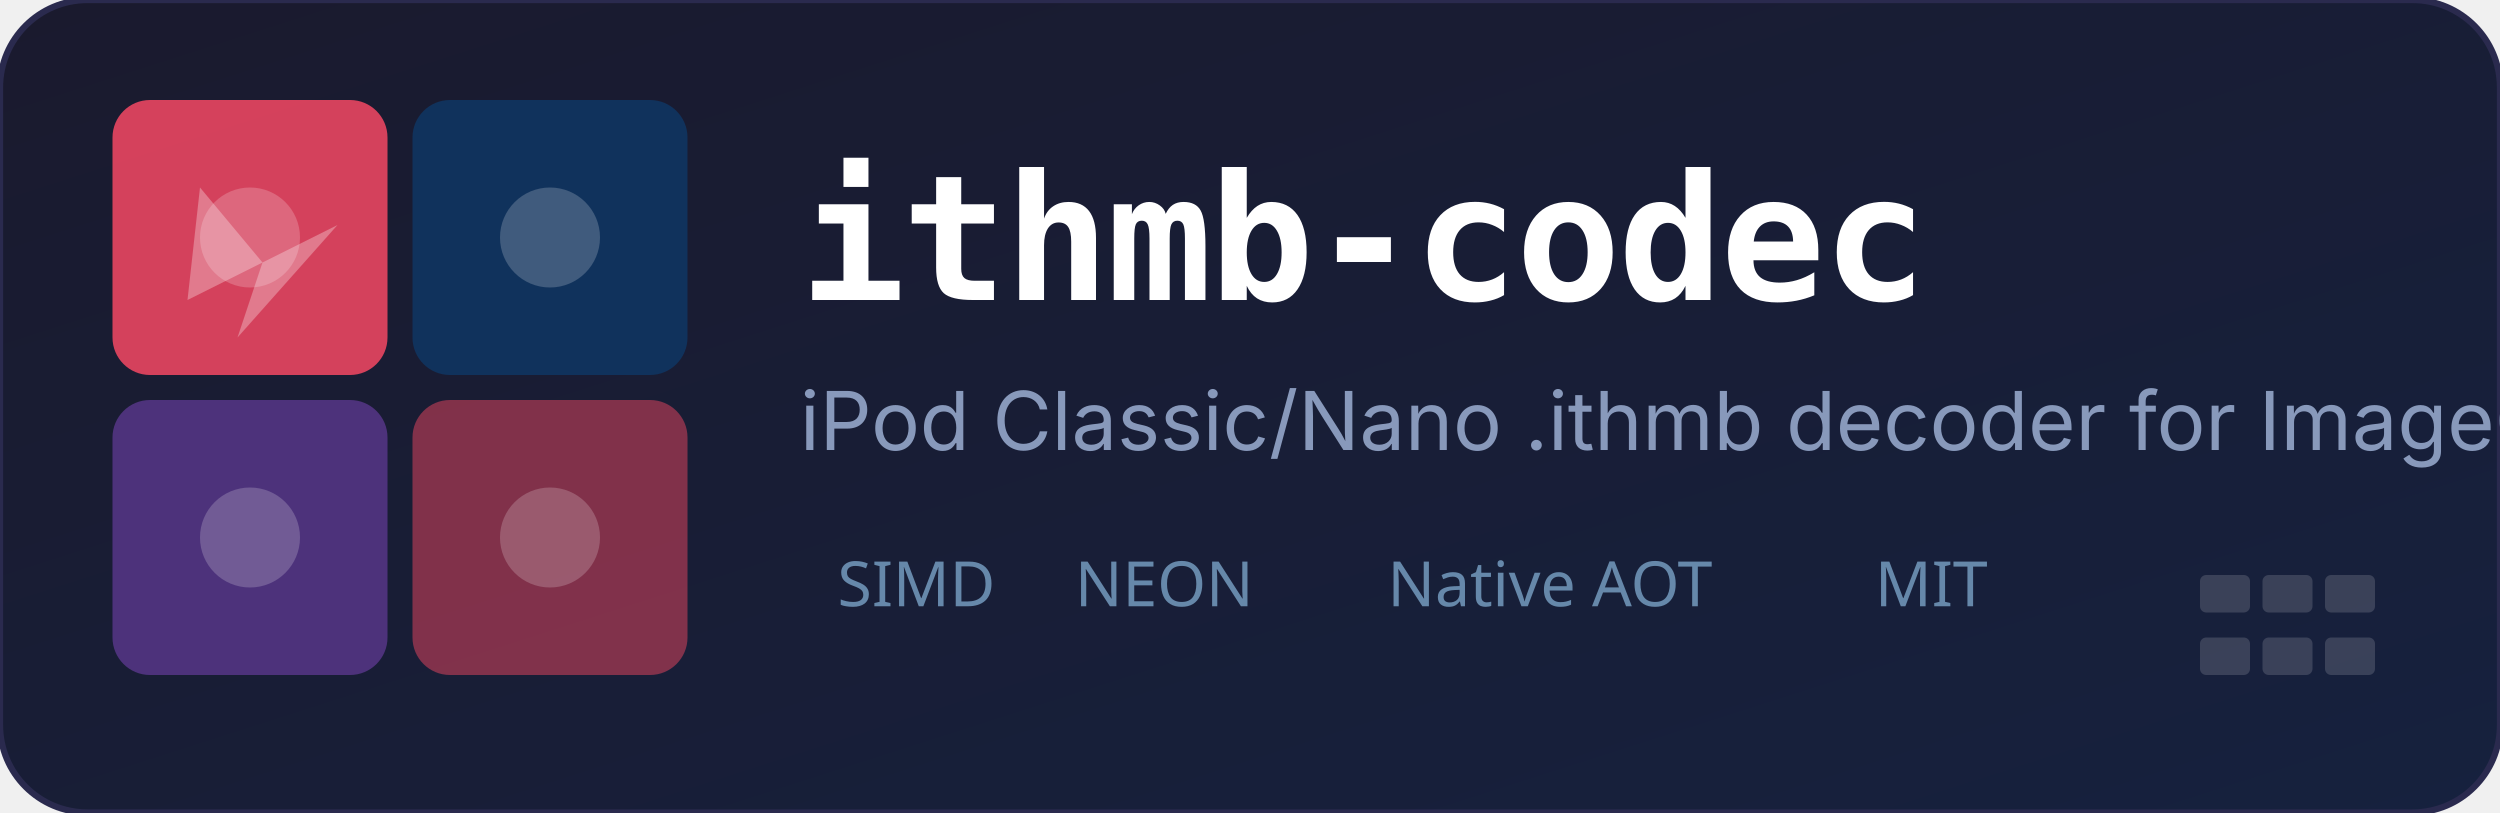
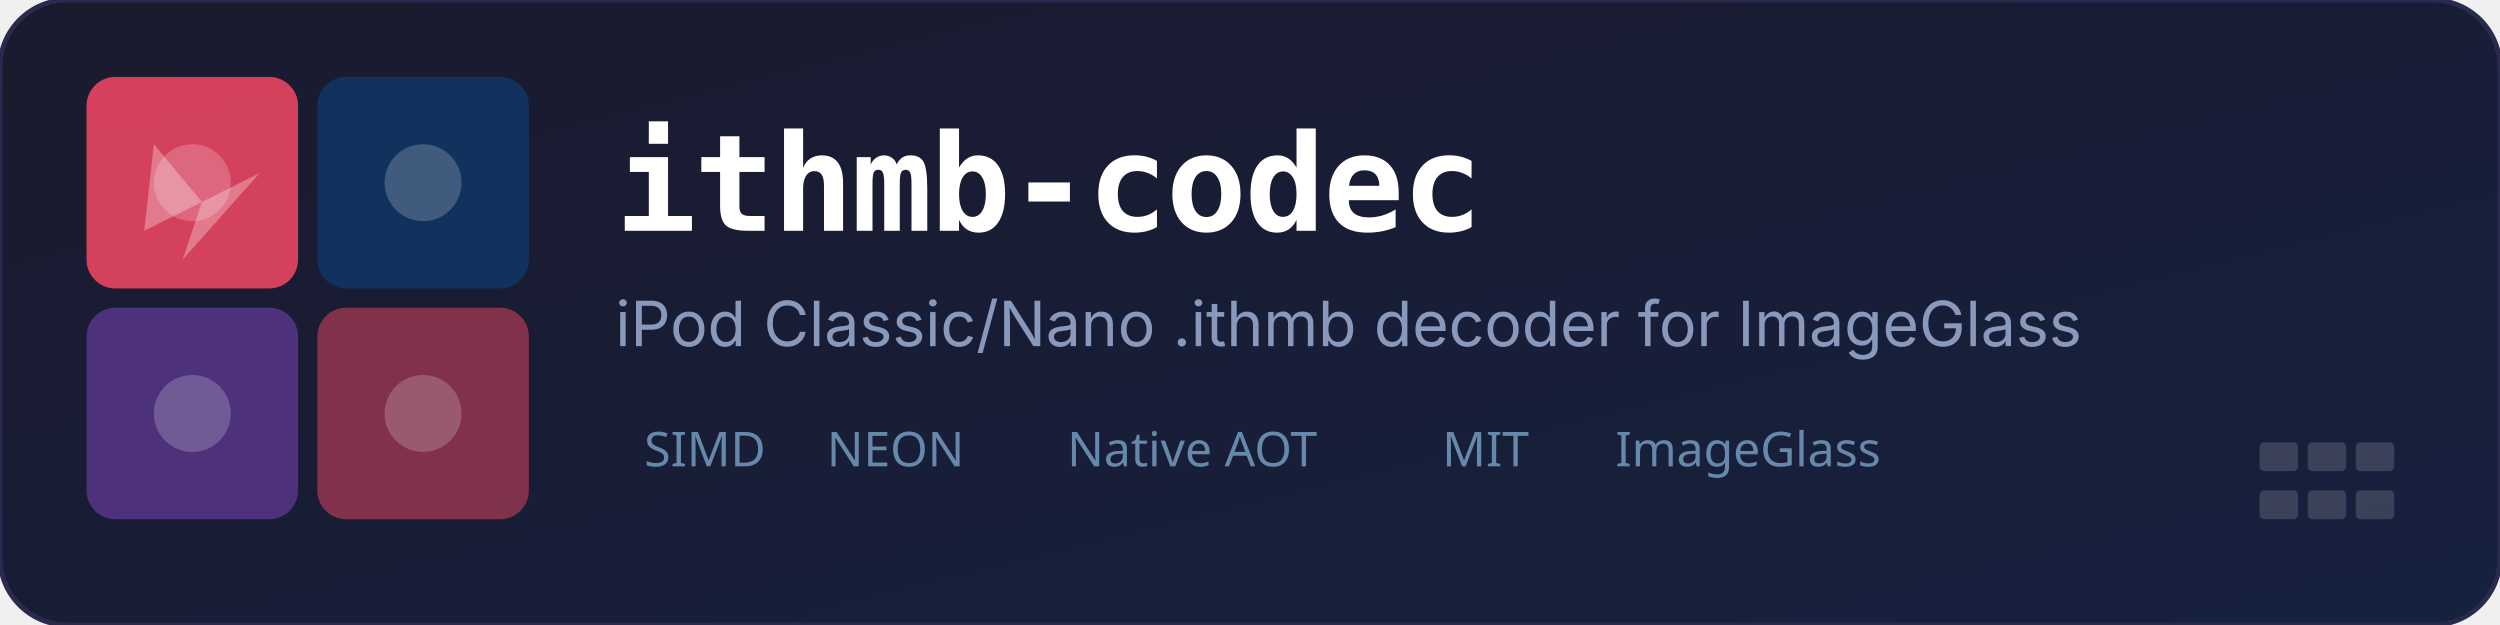
- <svg xmlns="http://www.w3.org/2000/svg" viewBox="0 0 400 130">
+ <svg xmlns="http://www.w3.org/2000/svg" viewBox="0 0 520 130">
  <defs>
    <linearGradient id="bg" x1="0" y1="0" x2="1" y2="1">
      <stop offset="0%" stop-color="#1a1a2e" />
      <stop offset="100%" stop-color="#16213e" />
    </linearGradient>
-     <linearGradient id="logoGrad" x1="0" y1="0" x2="1" y2="1">
-       <stop offset="0%" stop-color="#e94560" />
-       <stop offset="50%" stop-color="#533483" />
-       <stop offset="100%" stop-color="#0f3460" />
-     </linearGradient>
  </defs>
-   <rect width="400" height="130" rx="14" fill="url(#bg)" stroke="#2a2a4e" stroke-width="1" />
+   <rect width="520" height="130" rx="14" fill="url(#bg)" stroke="#2a2a4e" stroke-width="1" />
  <rect x="18" y="16" width="44" height="44" rx="6" fill="#e94560" opacity="0.9" />
  <rect x="66" y="16" width="44" height="44" rx="6" fill="#0f3460" opacity="0.9" />
  <rect x="18" y="64" width="44" height="44" rx="6" fill="#533483" opacity="0.9" />
  <rect x="66" y="64" width="44" height="44" rx="6" fill="#e94560" opacity="0.5" />
  <circle cx="40" cy="38" r="8" fill="#fff" opacity="0.2" />
  <circle cx="88" cy="38" r="8" fill="#fff" opacity="0.2" />
  <circle cx="40" cy="86" r="8" fill="#fff" opacity="0.2" />
  <circle cx="88" cy="86" r="8" fill="#fff" opacity="0.2" />
  <polygon points="32,30 30,48 42,42 38,54 54,36 42,42" fill="#fff" opacity="0.3" />
  <text x="128" y="48" font-family="'JetBrains Mono','Fira Code','Cascadia Code',monospace" font-size="28" font-weight="700" fill="#ffffff" letter-spacing="-0.5">ithmb-codec</text>
  <text x="128" y="72" font-family="system-ui,-apple-system,sans-serif" font-size="13" fill="#8899bb">iPod Classic/Nano .ithmb decoder for ImageGlass</text>
  <rect x="128" y="84" height="20" rx="4" fill="#2a2a4e" />
  <text x="134" y="97" font-family="system-ui,sans-serif" font-size="10" fill="#6688aa">SIMD</text>
  <rect x="166" y="84" height="20" rx="4" fill="#2a2a4e" />
  <text x="172" y="97" font-family="system-ui,sans-serif" font-size="10" fill="#6688aa">NEON</text>
  <rect x="216" y="84" height="20" rx="4" fill="#2a2a4e" />
  <text x="222" y="97" font-family="system-ui,sans-serif" font-size="10" fill="#6688aa">Native AOT</text>
  <rect x="294" y="84" height="20" rx="4" fill="#2a2a4e" />
  <text x="300" y="97" font-family="system-ui,sans-serif" font-size="10" fill="#6688aa">MIT</text>
-   <g transform="translate(352, 92)" opacity="0.15">
+   <rect x="330" y="84" height="20" rx="4" fill="#2a2a4e" />
+   <text x="336" y="97" font-family="system-ui,sans-serif" font-size="10" fill="#6688aa">ImageGlass</text>
+   <g transform="translate(470, 92)" opacity="0.15">
    <rect x="0" y="0" width="8" height="6" rx="1" fill="#fff" />
    <rect x="10" y="0" width="8" height="6" rx="1" fill="#fff" />
    <rect x="20" y="0" width="8" height="6" rx="1" fill="#fff" />
    <rect x="0" y="10" width="8" height="6" rx="1" fill="#fff" />
    <rect x="10" y="10" width="8" height="6" rx="1" fill="#fff" />
    <rect x="20" y="10" width="8" height="6" rx="1" fill="#fff" />
  </g>
</svg>
